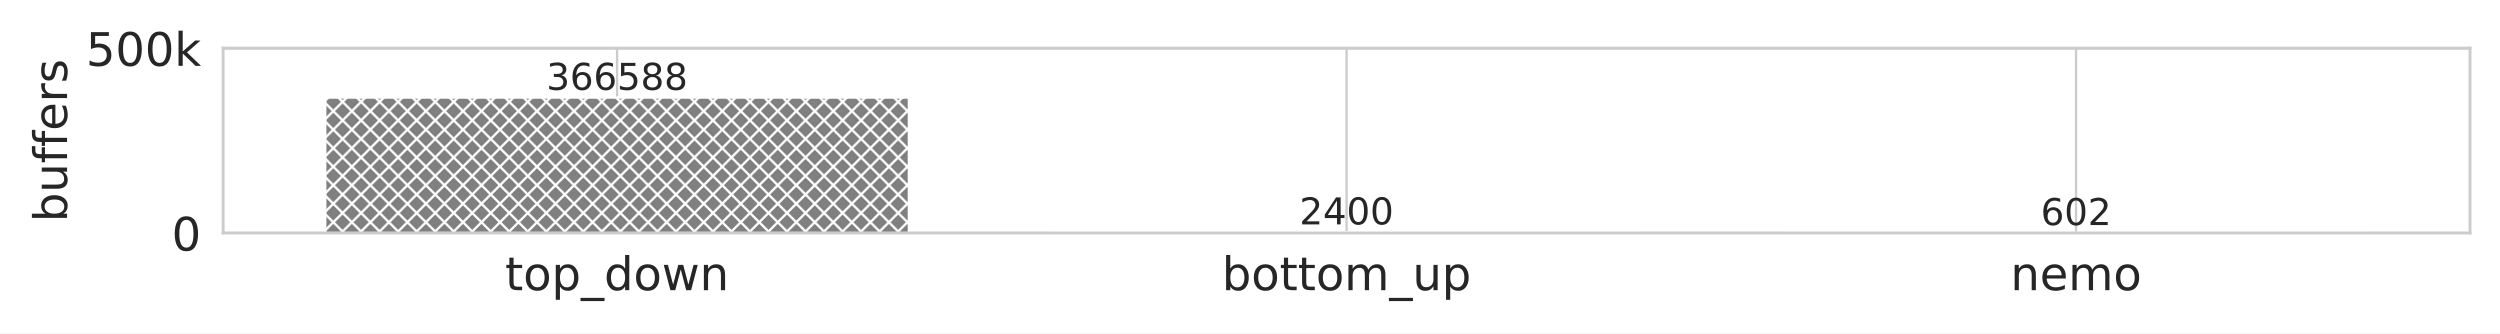
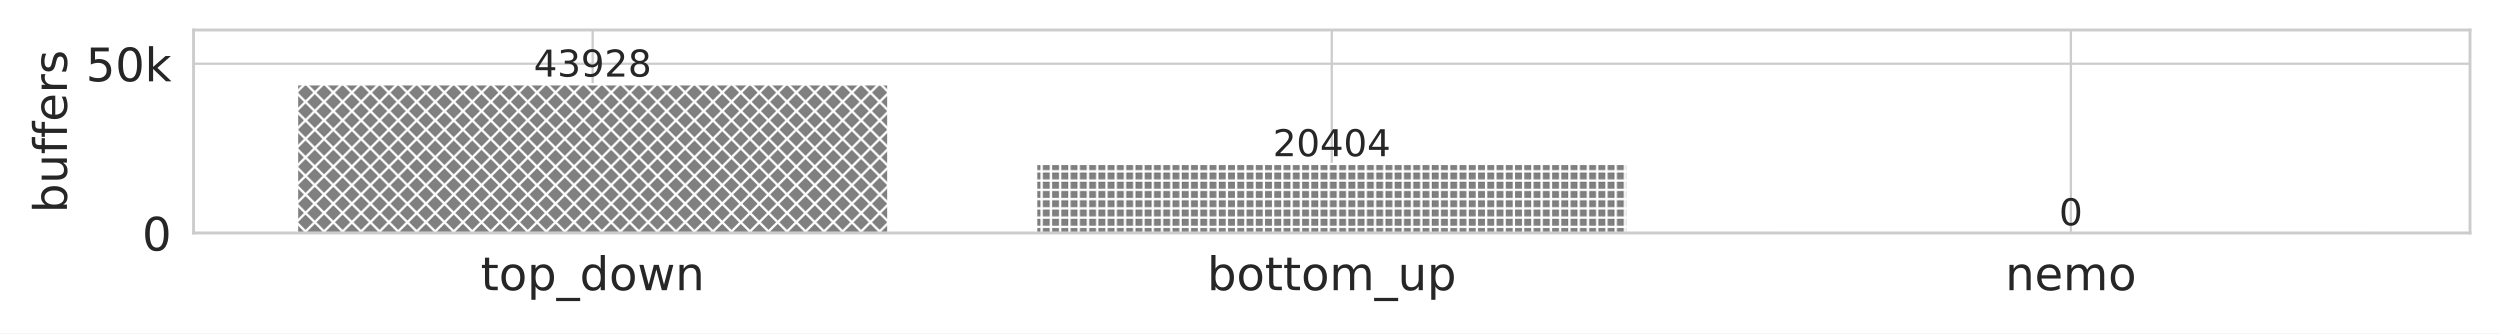
<svg xmlns="http://www.w3.org/2000/svg" xmlns:xlink="http://www.w3.org/1999/xlink" width="1080pt" height="144pt" viewBox="0 0 1080 144" version="1.1">
  <defs>
    <style type="text/css">*{stroke-linejoin: round; stroke-linecap: butt}</style>
  </defs>
  <g id="figure_1">
    <g id="patch_1">
      <path d="M 0 144  L 1080 144  L 1080 0  L 0 0  z " style="fill: #ffffff" />
    </g>
    <g id="axes_1">
      <g id="patch_2">
-         <path d="M 96.39 100.66  L 1067.04 100.66  L 1067.04 20.793  L 96.39 20.793  z " style="fill: #ffffff" />
+         <path d="M 83.61 100.66  L 1067.04 100.66  L 1067.04 12.96  L 83.61 12.96  z " style="fill: #ffffff" />
      </g>
      <g id="matplotlib.axis_1">
        <g id="xtick_1">
          <g id="line2d_1">
-             <path d="M 266.569 100.66  L 266.569 20.793  " clip-path="url(#p8374986026)" style="fill: none; stroke: #cccccc; stroke-linecap: round" />
+             <path d="M 256.03 100.66  L 256.03 12.96  " clip-path="url(#p5cdd3f24ee)" style="fill: none; stroke: #cccccc; stroke-linecap: round" />
          </g>
          <g id="text_1">
-             <g style="fill: #262626" transform="translate(218.1986 125.3569) scale(0.2 -0.2)">
+             <g style="fill: #262626" transform="translate(207.6592 125.3569) scale(0.2 -0.2)">
              <defs>
                <path id="DejaVuSans-74" d="M 1172 4494  L 1172 3500  L 2356 3500  L 2356 3053  L 1172 3053  L 1172 1153  Q 1172 725 1289 603  Q 1406 481 1766 481  L 2356 481  L 2356 0  L 1766 0  Q 1100 0 847 248  Q 594 497 594 1153  L 594 3053  L 172 3053  L 172 3500  L 594 3500  L 594 4494  L 1172 4494  z " transform="scale(0.015625)" />
                <path id="DejaVuSans-6f" d="M 1959 3097  Q 1497 3097 1228 2736  Q 959 2375 959 1747  Q 959 1119 1226 758  Q 1494 397 1959 397  Q 2419 397 2687 759  Q 2956 1122 2956 1747  Q 2956 2369 2687 2733  Q 2419 3097 1959 3097  z M 1959 3584  Q 2709 3584 3137 3096  Q 3566 2609 3566 1747  Q 3566 888 3137 398  Q 2709 -91 1959 -91  Q 1206 -91 779 398  Q 353 888 353 1747  Q 353 2609 779 3096  Q 1206 3584 1959 3584  z " transform="scale(0.015625)" />
                <path id="DejaVuSans-70" d="M 1159 525  L 1159 -1331  L 581 -1331  L 581 3500  L 1159 3500  L 1159 2969  Q 1341 3281 1617 3432  Q 1894 3584 2278 3584  Q 2916 3584 3314 3078  Q 3713 2572 3713 1747  Q 3713 922 3314 415  Q 2916 -91 2278 -91  Q 1894 -91 1617 61  Q 1341 213 1159 525  z M 3116 1747  Q 3116 2381 2855 2742  Q 2594 3103 2138 3103  Q 1681 3103 1420 2742  Q 1159 2381 1159 1747  Q 1159 1113 1420 752  Q 1681 391 2138 391  Q 2594 391 2855 752  Q 3116 1113 3116 1747  z " transform="scale(0.015625)" />
                <path id="DejaVuSans-5f" d="M 3263 -1063  L 3263 -1509  L -63 -1509  L -63 -1063  L 3263 -1063  z " transform="scale(0.015625)" />
                <path id="DejaVuSans-64" d="M 2906 2969  L 2906 4863  L 3481 4863  L 3481 0  L 2906 0  L 2906 525  Q 2725 213 2448 61  Q 2172 -91 1784 -91  Q 1150 -91 751 415  Q 353 922 353 1747  Q 353 2572 751 3078  Q 1150 3584 1784 3584  Q 2172 3584 2448 3432  Q 2725 3281 2906 2969  z M 947 1747  Q 947 1113 1208 752  Q 1469 391 1925 391  Q 2381 391 2643 752  Q 2906 1113 2906 1747  Q 2906 2381 2643 2742  Q 2381 3103 1925 3103  Q 1469 3103 1208 2742  Q 947 2381 947 1747  z " transform="scale(0.015625)" />
                <path id="DejaVuSans-77" d="M 269 3500  L 844 3500  L 1563 769  L 2278 3500  L 2956 3500  L 3675 769  L 4391 3500  L 4966 3500  L 4050 0  L 3372 0  L 2619 2869  L 1863 0  L 1184 0  L 269 3500  z " transform="scale(0.015625)" />
                <path id="DejaVuSans-6e" d="M 3513 2113  L 3513 0  L 2938 0  L 2938 2094  Q 2938 2591 2744 2837  Q 2550 3084 2163 3084  Q 1697 3084 1428 2787  Q 1159 2491 1159 1978  L 1159 0  L 581 0  L 581 3500  L 1159 3500  L 1159 2956  Q 1366 3272 1645 3428  Q 1925 3584 2291 3584  Q 2894 3584 3203 3211  Q 3513 2838 3513 2113  z " transform="scale(0.015625)" />
              </defs>
              <use xlink:href="#DejaVuSans-74" />
              <use xlink:href="#DejaVuSans-6f" x="39.209" />
              <use xlink:href="#DejaVuSans-70" x="100.391" />
              <use xlink:href="#DejaVuSans-5f" x="163.867" />
              <use xlink:href="#DejaVuSans-64" x="213.867" />
              <use xlink:href="#DejaVuSans-6f" x="277.344" />
              <use xlink:href="#DejaVuSans-77" x="338.525" />
              <use xlink:href="#DejaVuSans-6e" x="420.312" />
            </g>
          </g>
        </g>
        <g id="xtick_2">
          <g id="line2d_2">
-             <path d="M 581.715 100.66  L 581.715 20.793  " clip-path="url(#p8374986026)" style="fill: none; stroke: #cccccc; stroke-linecap: round" />
+             <path d="M 575.325 100.66  L 575.325 12.96  " clip-path="url(#p5cdd3f24ee)" style="fill: none; stroke: #cccccc; stroke-linecap: round" />
          </g>
          <g id="text_2">
-             <g style="fill: #262626" transform="translate(527.8619 125.3569) scale(0.2 -0.2)">
+             <g style="fill: #262626" transform="translate(521.4719 125.3569) scale(0.2 -0.2)">
              <defs>
                <path id="DejaVuSans-62" d="M 3116 1747  Q 3116 2381 2855 2742  Q 2594 3103 2138 3103  Q 1681 3103 1420 2742  Q 1159 2381 1159 1747  Q 1159 1113 1420 752  Q 1681 391 2138 391  Q 2594 391 2855 752  Q 3116 1113 3116 1747  z M 1159 2969  Q 1341 3281 1617 3432  Q 1894 3584 2278 3584  Q 2916 3584 3314 3078  Q 3713 2572 3713 1747  Q 3713 922 3314 415  Q 2916 -91 2278 -91  Q 1894 -91 1617 61  Q 1341 213 1159 525  L 1159 0  L 581 0  L 581 4863  L 1159 4863  L 1159 2969  z " transform="scale(0.015625)" />
                <path id="DejaVuSans-6d" d="M 3328 2828  Q 3544 3216 3844 3400  Q 4144 3584 4550 3584  Q 5097 3584 5394 3201  Q 5691 2819 5691 2113  L 5691 0  L 5113 0  L 5113 2094  Q 5113 2597 4934 2840  Q 4756 3084 4391 3084  Q 3944 3084 3684 2787  Q 3425 2491 3425 1978  L 3425 0  L 2847 0  L 2847 2094  Q 2847 2600 2669 2842  Q 2491 3084 2119 3084  Q 1678 3084 1418 2786  Q 1159 2488 1159 1978  L 1159 0  L 581 0  L 581 3500  L 1159 3500  L 1159 2956  Q 1356 3278 1631 3431  Q 1906 3584 2284 3584  Q 2666 3584 2933 3390  Q 3200 3197 3328 2828  z " transform="scale(0.015625)" />
                <path id="DejaVuSans-75" d="M 544 1381  L 544 3500  L 1119 3500  L 1119 1403  Q 1119 906 1312 657  Q 1506 409 1894 409  Q 2359 409 2629 706  Q 2900 1003 2900 1516  L 2900 3500  L 3475 3500  L 3475 0  L 2900 0  L 2900 538  Q 2691 219 2414 64  Q 2138 -91 1772 -91  Q 1169 -91 856 284  Q 544 659 544 1381  z M 1991 3584  L 1991 3584  z " transform="scale(0.015625)" />
              </defs>
              <use xlink:href="#DejaVuSans-62" />
              <use xlink:href="#DejaVuSans-6f" x="63.477" />
              <use xlink:href="#DejaVuSans-74" x="124.658" />
              <use xlink:href="#DejaVuSans-74" x="163.867" />
              <use xlink:href="#DejaVuSans-6f" x="203.076" />
              <use xlink:href="#DejaVuSans-6d" x="264.258" />
              <use xlink:href="#DejaVuSans-5f" x="361.67" />
              <use xlink:href="#DejaVuSans-75" x="411.67" />
              <use xlink:href="#DejaVuSans-70" x="475.049" />
            </g>
          </g>
        </g>
        <g id="xtick_3">
          <g id="line2d_3">
-             <path d="M 896.861 100.66  L 896.861 20.793  " clip-path="url(#p8374986026)" style="fill: none; stroke: #cccccc; stroke-linecap: round" />
+             <path d="M 894.62 100.66  L 894.62 12.96  " clip-path="url(#p5cdd3f24ee)" style="fill: none; stroke: #cccccc; stroke-linecap: round" />
          </g>
          <g id="text_3">
-             <g style="fill: #262626" transform="translate(868.5111 125.3569) scale(0.2 -0.2)">
+             <g style="fill: #262626" transform="translate(866.2705 125.3569) scale(0.2 -0.2)">
              <defs>
                <path id="DejaVuSans-65" d="M 3597 1894  L 3597 1613  L 953 1613  Q 991 1019 1311 708  Q 1631 397 2203 397  Q 2534 397 2845 478  Q 3156 559 3463 722  L 3463 178  Q 3153 47 2828 -22  Q 2503 -91 2169 -91  Q 1331 -91 842 396  Q 353 884 353 1716  Q 353 2575 817 3079  Q 1281 3584 2069 3584  Q 2775 3584 3186 3129  Q 3597 2675 3597 1894  z M 3022 2063  Q 3016 2534 2758 2815  Q 2500 3097 2075 3097  Q 1594 3097 1305 2825  Q 1016 2553 972 2059  L 3022 2063  z " transform="scale(0.015625)" />
              </defs>
              <use xlink:href="#DejaVuSans-6e" />
              <use xlink:href="#DejaVuSans-65" x="63.379" />
              <use xlink:href="#DejaVuSans-6d" x="124.902" />
              <use xlink:href="#DejaVuSans-6f" x="222.314" />
            </g>
          </g>
        </g>
      </g>
      <g id="matplotlib.axis_2">
        <g id="ytick_1">
          <g id="line2d_4">
-             <path d="M 96.39 100.66  L 1067.04 100.66  " clip-path="url(#p8374986026)" style="fill: none; stroke: #cccccc; stroke-linecap: round" />
+             <path d="M 83.61 100.66  L 1067.04 100.66  " clip-path="url(#p5cdd3f24ee)" style="fill: none; stroke: #cccccc; stroke-linecap: round" />
          </g>
          <g id="text_4">
-             <g style="fill: #262626" transform="translate(74.165 108.2584) scale(0.2 -0.2)">
+             <g style="fill: #262626" transform="translate(61.385 108.2584) scale(0.2 -0.2)">
              <defs>
                <path id="DejaVuSans-30" d="M 2034 4250  Q 1547 4250 1301 3770  Q 1056 3291 1056 2328  Q 1056 1369 1301 889  Q 1547 409 2034 409  Q 2525 409 2770 889  Q 3016 1369 3016 2328  Q 3016 3291 2770 3770  Q 2525 4250 2034 4250  z M 2034 4750  Q 2819 4750 3233 4129  Q 3647 3509 3647 2328  Q 3647 1150 3233 529  Q 2819 -91 2034 -91  Q 1250 -91 836 529  Q 422 1150 422 2328  Q 422 3509 836 4129  Q 1250 4750 2034 4750  z " transform="scale(0.015625)" />
              </defs>
              <use xlink:href="#DejaVuSans-30" />
            </g>
          </g>
        </g>
        <g id="ytick_2">
          <g id="line2d_5">
-             <path d="M 96.39 20.856  L 1067.04 20.856  " clip-path="url(#p8374986026)" style="fill: none; stroke: #cccccc; stroke-linecap: round" />
+             <path d="M 83.61 27.53  L 1067.04 27.53  " clip-path="url(#p5cdd3f24ee)" style="fill: none; stroke: #cccccc; stroke-linecap: round" />
          </g>
          <g id="text_5">
-             <g style="fill: #262626" transform="translate(37.13375 28.4541) scale(0.2 -0.2)">
+             <g style="fill: #262626" transform="translate(37.07875 35.12845) scale(0.2 -0.2)">
              <defs>
                <path id="DejaVuSans-35" d="M 691 4666  L 3169 4666  L 3169 4134  L 1269 4134  L 1269 2991  Q 1406 3038 1543 3061  Q 1681 3084 1819 3084  Q 2600 3084 3056 2656  Q 3513 2228 3513 1497  Q 3513 744 3044 326  Q 2575 -91 1722 -91  Q 1428 -91 1123 -41  Q 819 9 494 109  L 494 744  Q 775 591 1075 516  Q 1375 441 1709 441  Q 2250 441 2565 725  Q 2881 1009 2881 1497  Q 2881 1984 2565 2268  Q 2250 2553 1709 2553  Q 1456 2553 1204 2497  Q 953 2441 691 2322  L 691 4666  z " transform="scale(0.015625)" />
                <path id="DejaVuSans-6b" d="M 581 4863  L 1159 4863  L 1159 1991  L 2875 3500  L 3609 3500  L 1753 1863  L 3688 0  L 2938 0  L 1159 1709  L 1159 0  L 581 0  L 581 4863  z " transform="scale(0.015625)" />
              </defs>
              <use xlink:href="#DejaVuSans-35" />
              <use xlink:href="#DejaVuSans-30" x="63.623" />
-               <use xlink:href="#DejaVuSans-30" x="127.246" />
-               <use xlink:href="#DejaVuSans-6b" x="190.869" />
+               <use xlink:href="#DejaVuSans-6b" x="127.246" />
            </g>
          </g>
        </g>
        <g id="text_6">
-           <g style="fill: #262626" transform="translate(28.97437 95.9265) rotate(-90) scale(0.2 -0.2)">
+           <g style="fill: #262626" transform="translate(28.91937 92.01) rotate(-90) scale(0.2 -0.2)">
            <defs>
              <path id="DejaVuSans-66" d="M 2375 4863  L 2375 4384  L 1825 4384  Q 1516 4384 1395 4259  Q 1275 4134 1275 3809  L 1275 3500  L 2222 3500  L 2222 3053  L 1275 3053  L 1275 0  L 697 0  L 697 3053  L 147 3053  L 147 3500  L 697 3500  L 697 3744  Q 697 4328 969 4595  Q 1241 4863 1831 4863  L 2375 4863  z " transform="scale(0.015625)" />
              <path id="DejaVuSans-72" d="M 2631 2963  Q 2534 3019 2420 3045  Q 2306 3072 2169 3072  Q 1681 3072 1420 2755  Q 1159 2438 1159 1844  L 1159 0  L 581 0  L 581 3500  L 1159 3500  L 1159 2956  Q 1341 3275 1631 3429  Q 1922 3584 2338 3584  Q 2397 3584 2469 3576  Q 2541 3569 2628 3553  L 2631 2963  z " transform="scale(0.015625)" />
              <path id="DejaVuSans-73" d="M 2834 3397  L 2834 2853  Q 2591 2978 2328 3040  Q 2066 3103 1784 3103  Q 1356 3103 1142 2972  Q 928 2841 928 2578  Q 928 2378 1081 2264  Q 1234 2150 1697 2047  L 1894 2003  Q 2506 1872 2764 1633  Q 3022 1394 3022 966  Q 3022 478 2636 193  Q 2250 -91 1575 -91  Q 1294 -91 989 -36  Q 684 19 347 128  L 347 722  Q 666 556 975 473  Q 1284 391 1588 391  Q 1994 391 2212 530  Q 2431 669 2431 922  Q 2431 1156 2273 1281  Q 2116 1406 1581 1522  L 1381 1569  Q 847 1681 609 1914  Q 372 2147 372 2553  Q 372 3047 722 3315  Q 1072 3584 1716 3584  Q 2034 3584 2315 3537  Q 2597 3491 2834 3397  z " transform="scale(0.015625)" />
            </defs>
            <use xlink:href="#DejaVuSans-62" />
            <use xlink:href="#DejaVuSans-75" x="63.477" />
            <use xlink:href="#DejaVuSans-66" x="126.855" />
            <use xlink:href="#DejaVuSans-66" x="162.061" />
            <use xlink:href="#DejaVuSans-65" x="197.266" />
            <use xlink:href="#DejaVuSans-72" x="258.789" />
            <use xlink:href="#DejaVuSans-73" x="299.902" />
          </g>
        </g>
      </g>
      <g id="patch_3">
-         <path d="M 140.51 100.66  L 392.627 100.66  L 392.627 42.149  L 140.51 42.149  z " clip-path="url(#p8374986026)" style="fill: url(#h07efc0ee91); stroke: #ffffff; stroke-linejoin: miter" />
+         <path d="M 128.311 100.66  L 383.748 100.66  L 383.748 36.411  L 128.311 36.411  z " clip-path="url(#p5cdd3f24ee)" style="fill: url(#he33c329354); stroke: #ffffff; stroke-linejoin: miter" />
      </g>
      <g id="patch_4">
-         <path d="M 455.657 100.66  L 707.773 100.66  L 707.773 100.277  L 455.657 100.277  z " clip-path="url(#p8374986026)" style="fill: url(#h22ee8931ec); stroke: #ffffff; stroke-linejoin: miter" />
+         <path d="M 447.607 100.66  L 703.043 100.66  L 703.043 70.817  L 447.607 70.817  z " clip-path="url(#p5cdd3f24ee)" style="fill: url(#hbec7086c23); stroke: #ffffff; stroke-linejoin: miter" />
      </g>
      <g id="patch_5">
-         <path d="M 770.803 100.66  L 1022.92 100.66  L 1022.92 100.564  L 770.803 100.564  z " clip-path="url(#p8374986026)" style="fill: url(#h5e2ee83da9); stroke: #ffffff; stroke-linejoin: miter" />
+         <path d="M 766.902 100.66  L 1022.339 100.66  L 1022.339 100.66  L 766.902 100.66  z " clip-path="url(#p5cdd3f24ee)" style="fill: url(#h9aef7a8c08); stroke: #ffffff; stroke-linejoin: miter" />
      </g>
      <g id="patch_6">
-         <path d="M 96.39 100.66  L 96.39 20.793  " style="fill: none; stroke: #cccccc; stroke-width: 1.25; stroke-linejoin: miter; stroke-linecap: square" />
+         <path d="M 83.61 100.66  L 83.61 12.96  " style="fill: none; stroke: #cccccc; stroke-width: 1.25; stroke-linejoin: miter; stroke-linecap: square" />
      </g>
      <g id="patch_7">
-         <path d="M 1067.04 100.66  L 1067.04 20.793  " style="fill: none; stroke: #cccccc; stroke-width: 1.25; stroke-linejoin: miter; stroke-linecap: square" />
+         <path d="M 1067.04 100.66  L 1067.04 12.96  " style="fill: none; stroke: #cccccc; stroke-width: 1.25; stroke-linejoin: miter; stroke-linecap: square" />
      </g>
      <g id="patch_8">
-         <path d="M 96.39 100.66  L 1067.04 100.66  " style="fill: none; stroke: #cccccc; stroke-width: 1.25; stroke-linejoin: miter; stroke-linecap: square" />
+         <path d="M 83.61 100.66  L 1067.04 100.66  " style="fill: none; stroke: #cccccc; stroke-width: 1.25; stroke-linejoin: miter; stroke-linecap: square" />
      </g>
      <g id="patch_9">
-         <path d="M 96.39 20.793  L 1067.04 20.793  " style="fill: none; stroke: #cccccc; stroke-width: 1.25; stroke-linejoin: miter; stroke-linecap: square" />
+         <path d="M 83.61 12.96  L 1067.04 12.96  " style="fill: none; stroke: #cccccc; stroke-width: 1.25; stroke-linejoin: miter; stroke-linecap: square" />
      </g>
      <g id="text_7">
-         <g style="fill: #262626" transform="translate(236.0289 38.82188) scale(0.16 -0.16)">
+         <g style="fill: #262626" transform="translate(230.5795 33.08342) scale(0.16 -0.16)">
          <defs>
+             <path id="DejaVuSans-34" d="M 2419 4116  L 825 1625  L 2419 1625  L 2419 4116  z M 2253 4666  L 3047 4666  L 3047 1625  L 3713 1625  L 3713 1100  L 3047 1100  L 3047 0  L 2419 0  L 2419 1100  L 313 1100  L 313 1709  L 2253 4666  z " transform="scale(0.015625)" />
            <path id="DejaVuSans-33" d="M 2597 2516  Q 3050 2419 3304 2112  Q 3559 1806 3559 1356  Q 3559 666 3084 287  Q 2609 -91 1734 -91  Q 1441 -91 1130 -33  Q 819 25 488 141  L 488 750  Q 750 597 1062 519  Q 1375 441 1716 441  Q 2309 441 2620 675  Q 2931 909 2931 1356  Q 2931 1769 2642 2001  Q 2353 2234 1838 2234  L 1294 2234  L 1294 2753  L 1863 2753  Q 2328 2753 2575 2939  Q 2822 3125 2822 3475  Q 2822 3834 2567 4026  Q 2313 4219 1838 4219  Q 1578 4219 1281 4162  Q 984 4106 628 3988  L 628 4550  Q 988 4650 1302 4700  Q 1616 4750 1894 4750  Q 2613 4750 3031 4423  Q 3450 4097 3450 3541  Q 3450 3153 3228 2886  Q 3006 2619 2597 2516  z " transform="scale(0.015625)" />
-             <path id="DejaVuSans-36" d="M 2113 2584  Q 1688 2584 1439 2293  Q 1191 2003 1191 1497  Q 1191 994 1439 701  Q 1688 409 2113 409  Q 2538 409 2786 701  Q 3034 994 3034 1497  Q 3034 2003 2786 2293  Q 2538 2584 2113 2584  z M 3366 4563  L 3366 3988  Q 3128 4100 2886 4159  Q 2644 4219 2406 4219  Q 1781 4219 1451 3797  Q 1122 3375 1075 2522  Q 1259 2794 1537 2939  Q 1816 3084 2150 3084  Q 2853 3084 3261 2657  Q 3669 2231 3669 1497  Q 3669 778 3244 343  Q 2819 -91 2113 -91  Q 1303 -91 875 529  Q 447 1150 447 2328  Q 447 3434 972 4092  Q 1497 4750 2381 4750  Q 2619 4750 2861 4703  Q 3103 4656 3366 4563  z " transform="scale(0.015625)" />
+             <path id="DejaVuSans-39" d="M 703 97  L 703 672  Q 941 559 1184 500  Q 1428 441 1663 441  Q 2288 441 2617 861  Q 2947 1281 2994 2138  Q 2813 1869 2534 1725  Q 2256 1581 1919 1581  Q 1219 1581 811 2004  Q 403 2428 403 3163  Q 403 3881 828 4315  Q 1253 4750 1959 4750  Q 2769 4750 3195 4129  Q 3622 3509 3622 2328  Q 3622 1225 3098 567  Q 2575 -91 1691 -91  Q 1453 -91 1209 -44  Q 966 3 703 97  z M 1959 2075  Q 2384 2075 2632 2365  Q 2881 2656 2881 3163  Q 2881 3666 2632 3958  Q 2384 4250 1959 4250  Q 1534 4250 1286 3958  Q 1038 3666 1038 3163  Q 1038 2656 1286 2365  Q 1534 2075 1959 2075  z " transform="scale(0.015625)" />
+             <path id="DejaVuSans-32" d="M 1228 531  L 3431 531  L 3431 0  L 469 0  L 469 531  Q 828 903 1448 1529  Q 2069 2156 2228 2338  Q 2531 2678 2651 2914  Q 2772 3150 2772 3378  Q 2772 3750 2511 3984  Q 2250 4219 1831 4219  Q 1534 4219 1204 4116  Q 875 4013 500 3803  L 500 4441  Q 881 4594 1212 4672  Q 1544 4750 1819 4750  Q 2544 4750 2975 4387  Q 3406 4025 3406 3419  Q 3406 3131 3298 2873  Q 3191 2616 2906 2266  Q 2828 2175 2409 1742  Q 1991 1309 1228 531  z " transform="scale(0.015625)" />
            <path id="DejaVuSans-38" d="M 2034 2216  Q 1584 2216 1326 1975  Q 1069 1734 1069 1313  Q 1069 891 1326 650  Q 1584 409 2034 409  Q 2484 409 2743 651  Q 3003 894 3003 1313  Q 3003 1734 2745 1975  Q 2488 2216 2034 2216  z M 1403 2484  Q 997 2584 770 2862  Q 544 3141 544 3541  Q 544 4100 942 4425  Q 1341 4750 2034 4750  Q 2731 4750 3128 4425  Q 3525 4100 3525 3541  Q 3525 3141 3298 2862  Q 3072 2584 2669 2484  Q 3125 2378 3379 2068  Q 3634 1759 3634 1313  Q 3634 634 3220 271  Q 2806 -91 2034 -91  Q 1263 -91 848 271  Q 434 634 434 1313  Q 434 1759 690 2068  Q 947 2378 1403 2484  z M 1172 3481  Q 1172 3119 1398 2916  Q 1625 2713 2034 2713  Q 2441 2713 2670 2916  Q 2900 3119 2900 3481  Q 2900 3844 2670 4047  Q 2441 4250 2034 4250  Q 1625 4250 1398 4047  Q 1172 3844 1172 3481  z " transform="scale(0.015625)" />
          </defs>
-           <use xlink:href="#DejaVuSans-33" />
-           <use xlink:href="#DejaVuSans-36" x="63.623" />
-           <use xlink:href="#DejaVuSans-36" x="127.246" />
-           <use xlink:href="#DejaVuSans-35" x="190.869" />
+           <use xlink:href="#DejaVuSans-34" />
+           <use xlink:href="#DejaVuSans-33" x="63.623" />
+           <use xlink:href="#DejaVuSans-39" x="127.246" />
+           <use xlink:href="#DejaVuSans-32" x="190.869" />
          <use xlink:href="#DejaVuSans-38" x="254.492" />
-           <use xlink:href="#DejaVuSans-38" x="318.115" />
        </g>
      </g>
      <g id="text_8">
-         <g style="fill: #262626" transform="translate(561.355 96.94944) scale(0.16 -0.16)">
-           <defs>
-             <path id="DejaVuSans-32" d="M 1228 531  L 3431 531  L 3431 0  L 469 0  L 469 531  Q 828 903 1448 1529  Q 2069 2156 2228 2338  Q 2531 2678 2651 2914  Q 2772 3150 2772 3378  Q 2772 3750 2511 3984  Q 2250 4219 1831 4219  Q 1534 4219 1204 4116  Q 875 4013 500 3803  L 500 4441  Q 881 4594 1212 4672  Q 1544 4750 1819 4750  Q 2544 4750 2975 4387  Q 3406 4025 3406 3419  Q 3406 3131 3298 2873  Q 3191 2616 2906 2266  Q 2828 2175 2409 1742  Q 1991 1309 1228 531  z " transform="scale(0.015625)" />
-             <path id="DejaVuSans-34" d="M 2419 4116  L 825 1625  L 2419 1625  L 2419 4116  z M 2253 4666  L 3047 4666  L 3047 1625  L 3713 1625  L 3713 1100  L 3047 1100  L 3047 0  L 2419 0  L 2419 1100  L 313 1100  L 313 1709  L 2253 4666  z " transform="scale(0.015625)" />
-           </defs>
+         <g style="fill: #262626" transform="translate(549.875 67.48961) scale(0.16 -0.16)">
          <use xlink:href="#DejaVuSans-32" />
-           <use xlink:href="#DejaVuSans-34" x="63.623" />
-           <use xlink:href="#DejaVuSans-30" x="127.246" />
+           <use xlink:href="#DejaVuSans-30" x="63.623" />
+           <use xlink:href="#DejaVuSans-34" x="127.246" />
          <use xlink:href="#DejaVuSans-30" x="190.869" />
+           <use xlink:href="#DejaVuSans-34" x="254.492" />
        </g>
      </g>
      <g id="text_9">
-         <g style="fill: #262626" transform="translate(881.5911 97.23642) scale(0.16 -0.16)">
-           <use xlink:href="#DejaVuSans-36" />
-           <use xlink:href="#DejaVuSans-30" x="63.623" />
-           <use xlink:href="#DejaVuSans-32" x="127.246" />
+         <g style="fill: #262626" transform="translate(889.5305 97.3325) scale(0.16 -0.16)">
+           <use xlink:href="#DejaVuSans-30" />
        </g>
      </g>
    </g>
  </g>
  <defs>
-     <clipPath id="p8374986026">
-       <rect x="96.39" y="20.793" width="970.65" height="79.867" />
+     <clipPath id="p5cdd3f24ee">
+       <rect x="83.61" y="12.96" width="983.43" height="87.7" />
    </clipPath>
  </defs>
  <defs>
-     <pattern id="h07efc0ee91" patternUnits="userSpaceOnUse" x="0" y="0" width="72" height="72">
+     <pattern id="he33c329354" patternUnits="userSpaceOnUse" x="0" y="0" width="72" height="72">
      <rect x="0" y="0" width="73" height="73" fill="#808080" />
      <path d="M -36 36  L 36 -36  M -32 40  L 40 -32  M -28 44  L 44 -28  M -24 48  L 48 -24  M -20 52  L 52 -20  M -16 56  L 56 -16  M -12 60  L 60 -12  M -8 64  L 64 -8  M -4 68  L 68 -4  M 0 72  L 72 0  M 4 76  L 76 4  M 8 80  L 80 8  M 12 84  L 84 12  M 16 88  L 88 16  M 20 92  L 92 20  M 24 96  L 96 24  M 28 100  L 100 28  M 32 104  L 104 32  M 36 108  L 108 36  M -36 36  L 36 108  M -32 32  L 40 104  M -28 28  L 44 100  M -24 24  L 48 96  M -20 20  L 52 92  M -16 16  L 56 88  M -12 12  L 60 84  M -8 8  L 64 80  M -4 4  L 68 76  M 0 0  L 72 72  M 4 -4  L 76 68  M 8 -8  L 80 64  M 12 -12  L 84 60  M 16 -16  L 88 56  M 20 -20  L 92 52  M 24 -24  L 96 48  M 28 -28  L 100 44  M 32 -32  L 104 40  M 36 -36  L 108 36  " style="fill: #ffffff; stroke: #ffffff; stroke-width: 1.0; stroke-linecap: butt; stroke-linejoin: miter" />
    </pattern>
-     <pattern id="h22ee8931ec" patternUnits="userSpaceOnUse" x="0" y="0" width="72" height="72">
+     <pattern id="hbec7086c23" patternUnits="userSpaceOnUse" x="0" y="0" width="72" height="72">
      <rect x="0" y="0" width="73" height="73" fill="#808080" />
      <path d="M 0 70  L 72 70  M 0 66  L 72 66  M 0 62  L 72 62  M 0 58  L 72 58  M 0 54  L 72 54  M 0 50  L 72 50  M 0 46  L 72 46  M 0 42  L 72 42  M 0 38  L 72 38  M 0 34  L 72 34  M 0 30  L 72 30  M 0 26  L 72 26  M 0 22  L 72 22  M 0 18  L 72 18  M 0 14  L 72 14  M 0 10  L 72 10  M 0 6  L 72 6  M 0 2  L 72 2  M 2 72  L 2 0  M 6 72  L 6 0  M 10 72  L 10 0  M 14 72  L 14 0  M 18 72  L 18 0  M 22 72  L 22 0  M 26 72  L 26 0  M 30 72  L 30 0  M 34 72  L 34 0  M 38 72  L 38 0  M 42 72  L 42 0  M 46 72  L 46 0  M 50 72  L 50 0  M 54 72  L 54 0  M 58 72  L 58 0  M 62 72  L 62 0  M 66 72  L 66 0  M 70 72  L 70 0  " style="fill: #ffffff; stroke: #ffffff; stroke-width: 1.0; stroke-linecap: butt; stroke-linejoin: miter" />
    </pattern>
-     <pattern id="h5e2ee83da9" patternUnits="userSpaceOnUse" x="0" y="0" width="72" height="72">
+     <pattern id="h9aef7a8c08" patternUnits="userSpaceOnUse" x="0" y="0" width="72" height="72">
      <rect x="0" y="0" width="73" height="73" fill="#808080" />
      <path d="M -36 36  L 36 -36  M -32 40  L 40 -32  M -28 44  L 44 -28  M -24 48  L 48 -24  M -20 52  L 52 -20  M -16 56  L 56 -16  M -12 60  L 60 -12  M -8 64  L 64 -8  M -4 68  L 68 -4  M 0 72  L 72 0  M 4 76  L 76 4  M 8 80  L 80 8  M 12 84  L 84 12  M 16 88  L 88 16  M 20 92  L 92 20  M 24 96  L 96 24  M 28 100  L 100 28  M 32 104  L 104 32  M 36 108  L 108 36  " style="fill: #ffffff; stroke: #ffffff; stroke-width: 1.0; stroke-linecap: butt; stroke-linejoin: miter" />
    </pattern>
  </defs>
</svg>
